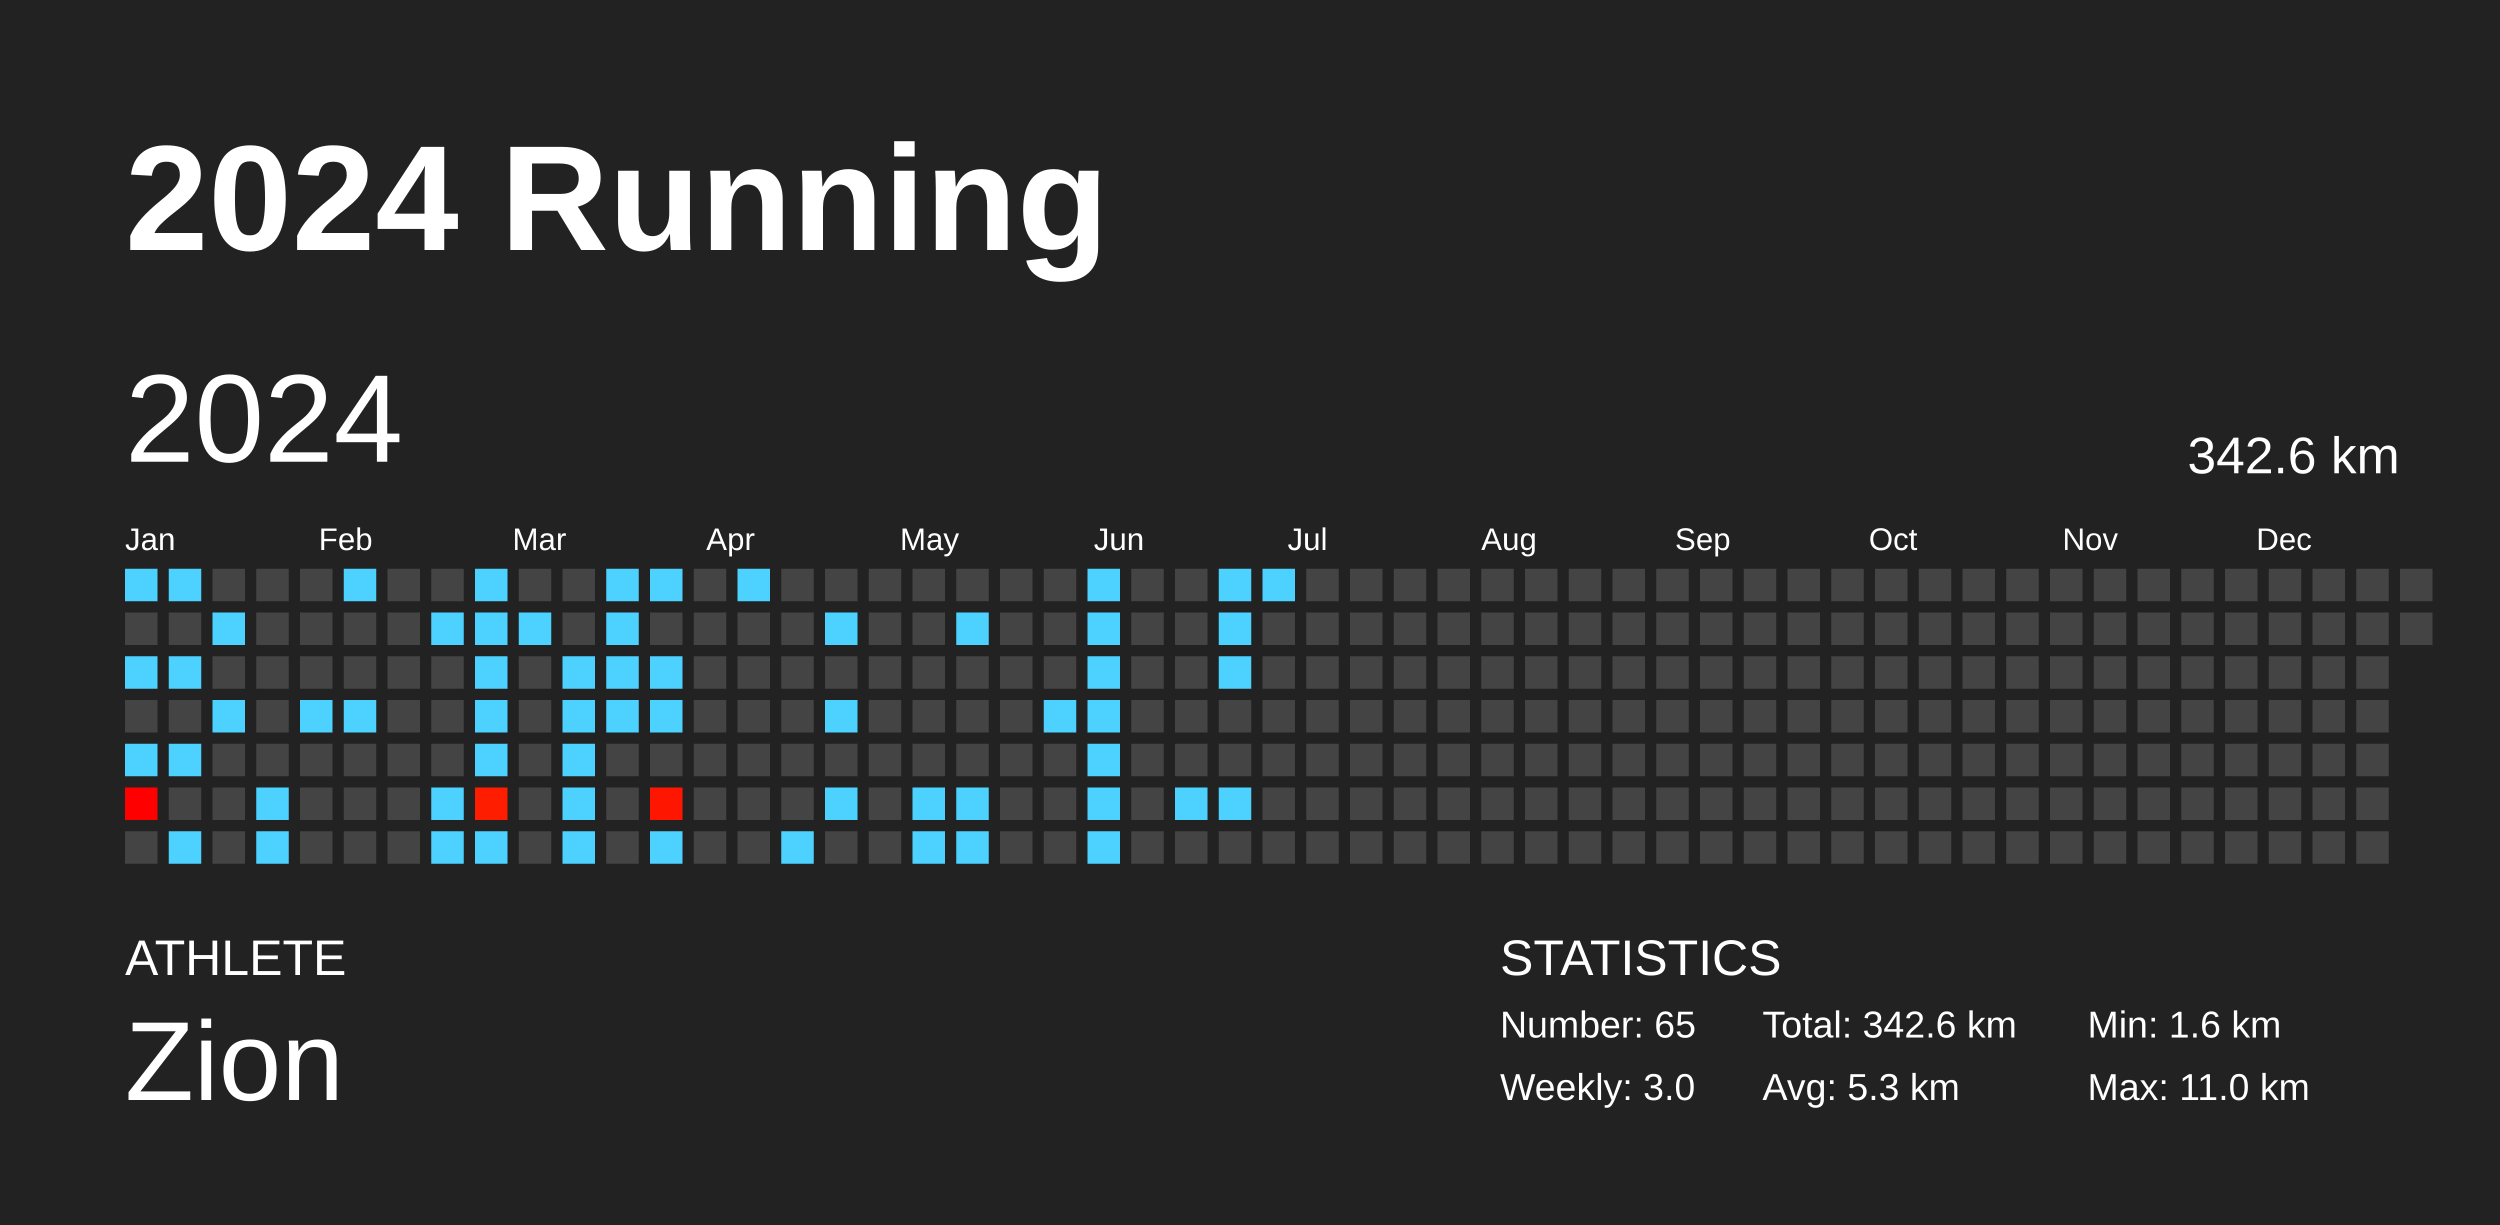
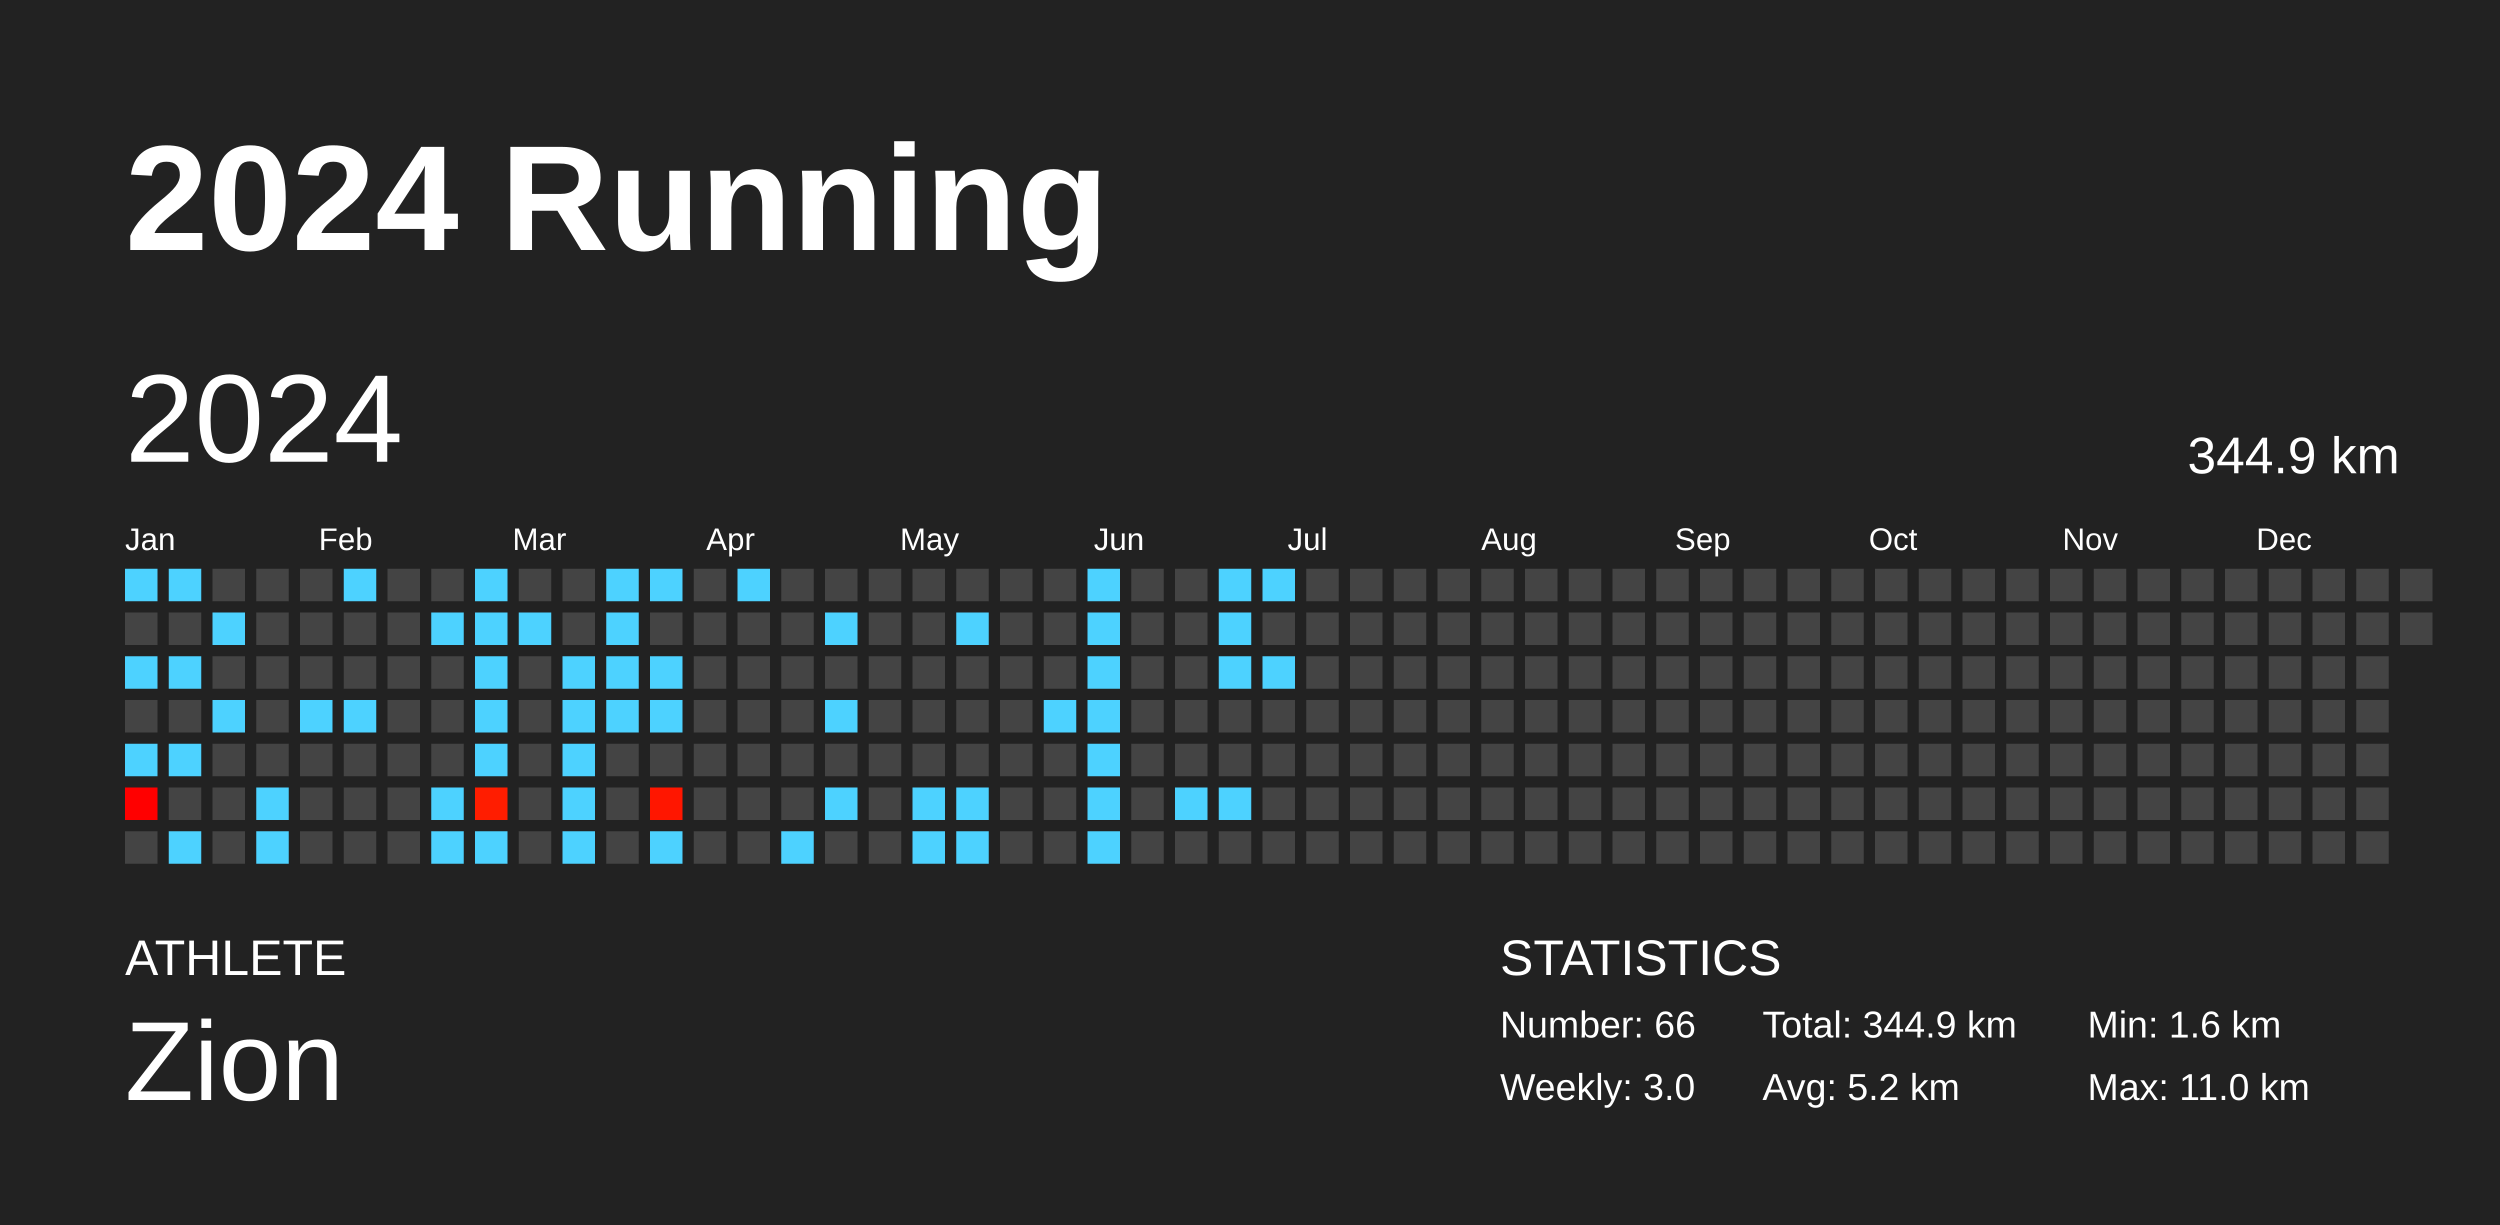
<svg xmlns="http://www.w3.org/2000/svg" baseProfile="full" height="98mm" version="1.1" viewBox="0,0,200,98" width="200mm">
  <defs />
  <rect fill="#222222" height="98" width="200" x="0" y="0" />
  <text fill="#FFFFFF" style="font-size:12px; font-family:Arial; font-weight:bold;" x="10" y="20">2024 Running</text>
  <text fill="#FFFFFF" style="font-size:4px; font-family:Arial" x="10" y="78">ATHLETE</text>
  <text fill="#FFFFFF" style="font-size:9px; font-family:Arial" x="10" y="88">Zion</text>
  <text fill="#FFFFFF" style="font-size:4px; font-family:Arial" x="120" y="78">STATISTICS</text>
-   <text fill="#FFFFFF" style="font-size:3px; font-family:Arial" x="120" y="83">Number: 65</text>
+   <text fill="#FFFFFF" style="font-size:3px; font-family:Arial" x="120" y="83">Number: 66</text>
  <text fill="#FFFFFF" style="font-size:3px; font-family:Arial" x="120" y="88">Weekly: 3.0</text>
-   <text fill="#FFFFFF" style="font-size:3px; font-family:Arial" x="141" y="83">Total: 342.6 km</text>
-   <text fill="#FFFFFF" style="font-size:3px; font-family:Arial" x="141" y="88">Avg: 5.3 km</text>
+   <text fill="#FFFFFF" style="font-size:3px; font-family:Arial" x="141" y="83">Total: 344.9 km</text>
+   <text fill="#FFFFFF" style="font-size:3px; font-family:Arial" x="141" y="88">Avg: 5.2 km</text>
  <text fill="#FFFFFF" style="font-size:3px; font-family:Arial" x="167" y="83">Min: 1.6 km</text>
  <text fill="#FFFFFF" style="font-size:3px; font-family:Arial" x="167" y="88">Max: 11.0 km</text>
  <text dominant-baseline="hanging" fill="#FFFFFF" style="font-size:10.0px; font-family:Arial;" x="10" y="30">2024</text>
-   <text dominant-baseline="hanging" fill="#FFFFFF" style="font-size:4.125px; font-family:Arial;" x="175" y="35">342.6 km</text>
+   <text dominant-baseline="hanging" fill="#FFFFFF" style="font-size:4.125px; font-family:Arial;" x="175" y="35">344.9 km</text>
  <text fill="#FFFFFF" style="font-size:2.5px; font-family:Arial" x="10.0" y="44">Jan</text>
  <text fill="#FFFFFF" style="font-size:2.5px; font-family:Arial" x="25.5" y="44">Feb</text>
  <text fill="#FFFFFF" style="font-size:2.5px; font-family:Arial" x="41.0" y="44">Mar</text>
  <text fill="#FFFFFF" style="font-size:2.5px; font-family:Arial" x="56.5" y="44">Apr</text>
  <text fill="#FFFFFF" style="font-size:2.5px; font-family:Arial" x="72.0" y="44">May</text>
  <text fill="#FFFFFF" style="font-size:2.5px; font-family:Arial" x="87.5" y="44">Jun</text>
  <text fill="#FFFFFF" style="font-size:2.5px; font-family:Arial" x="103.0" y="44">Jul</text>
  <text fill="#FFFFFF" style="font-size:2.5px; font-family:Arial" x="118.5" y="44">Aug</text>
  <text fill="#FFFFFF" style="font-size:2.5px; font-family:Arial" x="134.0" y="44">Sep</text>
  <text fill="#FFFFFF" style="font-size:2.5px; font-family:Arial" x="149.5" y="44">Oct</text>
  <text fill="#FFFFFF" style="font-size:2.5px; font-family:Arial" x="165.0" y="44">Nov</text>
  <text fill="#FFFFFF" style="font-size:2.5px; font-family:Arial" x="180.5" y="44">Dec</text>
  <rect fill="#4dd2ff" height="2.6" width="2.6" x="10.0" y="45.5" />
  <rect fill="#444444" height="2.6" width="2.6" x="10.0" y="49.0" />
  <rect fill="#4dd2ff" height="2.6" width="2.6" x="10.0" y="52.5" />
  <rect fill="#444444" height="2.6" width="2.6" x="10.0" y="56.0" />
  <rect fill="#4dd2ff" height="2.6" width="2.6" x="10.0" y="59.5" />
  <rect fill="#ff0000" height="2.6" width="2.6" x="10.0" y="63.0" />
  <rect fill="#444444" height="2.6" width="2.6" x="10.0" y="66.5" />
  <rect fill="#4dd2ff" height="2.6" width="2.6" x="13.5" y="45.5" />
  <rect fill="#444444" height="2.6" width="2.6" x="13.5" y="49.0" />
  <rect fill="#4dd2ff" height="2.6" width="2.6" x="13.5" y="52.5" />
  <rect fill="#444444" height="2.6" width="2.6" x="13.5" y="56.0" />
  <rect fill="#4dd2ff" height="2.6" width="2.6" x="13.5" y="59.5" />
  <rect fill="#444444" height="2.6" width="2.6" x="13.5" y="63.0" />
  <rect fill="#4dd2ff" height="2.6" width="2.6" x="13.5" y="66.5" />
  <rect fill="#444444" height="2.6" width="2.6" x="17.0" y="45.5" />
  <rect fill="#4dd2ff" height="2.6" width="2.6" x="17.0" y="49.0" />
  <rect fill="#444444" height="2.6" width="2.6" x="17.0" y="52.5" />
  <rect fill="#4dd2ff" height="2.6" width="2.6" x="17.0" y="56.0" />
  <rect fill="#444444" height="2.6" width="2.6" x="17.0" y="59.5" />
  <rect fill="#444444" height="2.6" width="2.6" x="17.0" y="63.0" />
  <rect fill="#444444" height="2.6" width="2.6" x="17.0" y="66.5" />
  <rect fill="#444444" height="2.6" width="2.6" x="20.5" y="45.5" />
  <rect fill="#444444" height="2.6" width="2.6" x="20.5" y="49.0" />
  <rect fill="#444444" height="2.6" width="2.6" x="20.5" y="52.5" />
  <rect fill="#444444" height="2.6" width="2.6" x="20.5" y="56.0" />
  <rect fill="#444444" height="2.6" width="2.6" x="20.5" y="59.5" />
  <rect fill="#4dd2ff" height="2.6" width="2.6" x="20.5" y="63.0" />
  <rect fill="#4dd2ff" height="2.6" width="2.6" x="20.5" y="66.5" />
  <rect fill="#444444" height="2.6" width="2.6" x="24.0" y="45.5" />
  <rect fill="#444444" height="2.6" width="2.6" x="24.0" y="49.0" />
  <rect fill="#444444" height="2.6" width="2.6" x="24.0" y="52.5" />
  <rect fill="#4dd2ff" height="2.6" width="2.6" x="24.0" y="56.0" />
  <rect fill="#444444" height="2.6" width="2.6" x="24.0" y="59.5" />
  <rect fill="#444444" height="2.6" width="2.6" x="24.0" y="63.0" />
  <rect fill="#444444" height="2.6" width="2.6" x="24.0" y="66.5" />
  <rect fill="#4dd2ff" height="2.6" width="2.6" x="27.5" y="45.5" />
  <rect fill="#444444" height="2.6" width="2.6" x="27.5" y="49.0" />
  <rect fill="#444444" height="2.6" width="2.6" x="27.5" y="52.5" />
  <rect fill="#4dd2ff" height="2.6" width="2.6" x="27.5" y="56.0" />
  <rect fill="#444444" height="2.6" width="2.6" x="27.5" y="59.5" />
  <rect fill="#444444" height="2.6" width="2.6" x="27.5" y="63.0" />
  <rect fill="#444444" height="2.6" width="2.6" x="27.5" y="66.5" />
  <rect fill="#444444" height="2.6" width="2.6" x="31.0" y="45.5" />
  <rect fill="#444444" height="2.6" width="2.6" x="31.0" y="49.0" />
  <rect fill="#444444" height="2.6" width="2.6" x="31.0" y="52.5" />
  <rect fill="#444444" height="2.6" width="2.6" x="31.0" y="56.0" />
  <rect fill="#444444" height="2.6" width="2.6" x="31.0" y="59.5" />
  <rect fill="#444444" height="2.6" width="2.6" x="31.0" y="63.0" />
  <rect fill="#444444" height="2.6" width="2.6" x="31.0" y="66.5" />
  <rect fill="#444444" height="2.6" width="2.6" x="34.5" y="45.5" />
  <rect fill="#4dd2ff" height="2.6" width="2.6" x="34.5" y="49.0" />
  <rect fill="#444444" height="2.6" width="2.6" x="34.5" y="52.5" />
  <rect fill="#444444" height="2.6" width="2.6" x="34.5" y="56.0" />
  <rect fill="#444444" height="2.6" width="2.6" x="34.5" y="59.5" />
  <rect fill="#4dd2ff" height="2.6" width="2.6" x="34.5" y="63.0" />
  <rect fill="#4dd2ff" height="2.6" width="2.6" x="34.5" y="66.5" />
  <rect fill="#4dd2ff" height="2.6" width="2.6" x="38.0" y="45.5" />
  <rect fill="#4dd2ff" height="2.6" width="2.6" x="38.0" y="49.0" />
  <rect fill="#4dd2ff" height="2.6" width="2.6" x="38.0" y="52.5" />
  <rect fill="#4dd2ff" height="2.6" width="2.6" x="38.0" y="56.0" />
  <rect fill="#4dd2ff" height="2.6" width="2.6" x="38.0" y="59.5" />
  <rect fill="#ff1d00" height="2.6" width="2.6" x="38.0" y="63.0" />
  <rect fill="#4dd2ff" height="2.6" width="2.6" x="38.0" y="66.5" />
  <rect fill="#444444" height="2.6" width="2.6" x="41.5" y="45.5" />
  <rect fill="#4dd2ff" height="2.6" width="2.6" x="41.5" y="49.0" />
  <rect fill="#444444" height="2.6" width="2.6" x="41.5" y="52.5" />
  <rect fill="#444444" height="2.6" width="2.6" x="41.5" y="56.0" />
  <rect fill="#444444" height="2.6" width="2.6" x="41.5" y="59.5" />
  <rect fill="#444444" height="2.6" width="2.6" x="41.5" y="63.0" />
  <rect fill="#444444" height="2.6" width="2.6" x="41.5" y="66.5" />
  <rect fill="#444444" height="2.6" width="2.6" x="45.0" y="45.5" />
  <rect fill="#444444" height="2.6" width="2.6" x="45.0" y="49.0" />
  <rect fill="#4dd2ff" height="2.6" width="2.6" x="45.0" y="52.5" />
  <rect fill="#4dd2ff" height="2.6" width="2.6" x="45.0" y="56.0" />
  <rect fill="#4dd2ff" height="2.6" width="2.6" x="45.0" y="59.5" />
  <rect fill="#4dd2ff" height="2.6" width="2.6" x="45.0" y="63.0" />
  <rect fill="#4dd2ff" height="2.6" width="2.6" x="45.0" y="66.5" />
  <rect fill="#4dd2ff" height="2.6" width="2.6" x="48.5" y="45.5" />
  <rect fill="#4dd2ff" height="2.6" width="2.6" x="48.5" y="49.0" />
  <rect fill="#4dd2ff" height="2.6" width="2.6" x="48.5" y="52.5" />
  <rect fill="#4dd2ff" height="2.6" width="2.6" x="48.5" y="56.0" />
  <rect fill="#444444" height="2.6" width="2.6" x="48.5" y="59.5" />
  <rect fill="#444444" height="2.6" width="2.6" x="48.5" y="63.0" />
  <rect fill="#444444" height="2.6" width="2.6" x="48.5" y="66.5" />
  <rect fill="#4dd2ff" height="2.6" width="2.6" x="52.0" y="45.5" />
  <rect fill="#444444" height="2.6" width="2.6" x="52.0" y="49.0" />
  <rect fill="#4dd2ff" height="2.6" width="2.6" x="52.0" y="52.5" />
  <rect fill="#4dd2ff" height="2.6" width="2.6" x="52.0" y="56.0" />
  <rect fill="#444444" height="2.6" width="2.6" x="52.0" y="59.5" />
  <rect fill="#ff1600" height="2.6" width="2.6" x="52.0" y="63.0" />
  <rect fill="#4dd2ff" height="2.6" width="2.6" x="52.0" y="66.5" />
  <rect fill="#444444" height="2.6" width="2.6" x="55.5" y="45.5" />
  <rect fill="#444444" height="2.6" width="2.6" x="55.5" y="49.0" />
  <rect fill="#444444" height="2.6" width="2.6" x="55.5" y="52.5" />
  <rect fill="#444444" height="2.6" width="2.6" x="55.5" y="56.0" />
  <rect fill="#444444" height="2.6" width="2.6" x="55.5" y="59.5" />
  <rect fill="#444444" height="2.6" width="2.6" x="55.5" y="63.0" />
  <rect fill="#444444" height="2.6" width="2.6" x="55.5" y="66.5" />
  <rect fill="#4dd2ff" height="2.6" width="2.6" x="59.0" y="45.5" />
  <rect fill="#444444" height="2.6" width="2.6" x="59.0" y="49.0" />
  <rect fill="#444444" height="2.6" width="2.6" x="59.0" y="52.5" />
  <rect fill="#444444" height="2.6" width="2.6" x="59.0" y="56.0" />
  <rect fill="#444444" height="2.6" width="2.6" x="59.0" y="59.5" />
  <rect fill="#444444" height="2.6" width="2.6" x="59.0" y="63.0" />
  <rect fill="#444444" height="2.6" width="2.6" x="59.0" y="66.5" />
  <rect fill="#444444" height="2.6" width="2.6" x="62.5" y="45.5" />
  <rect fill="#444444" height="2.6" width="2.6" x="62.5" y="49.0" />
  <rect fill="#444444" height="2.6" width="2.6" x="62.5" y="52.5" />
  <rect fill="#444444" height="2.6" width="2.6" x="62.5" y="56.0" />
  <rect fill="#444444" height="2.6" width="2.6" x="62.5" y="59.5" />
  <rect fill="#444444" height="2.6" width="2.6" x="62.5" y="63.0" />
  <rect fill="#4dd2ff" height="2.6" width="2.6" x="62.5" y="66.5" />
  <rect fill="#444444" height="2.6" width="2.6" x="66.0" y="45.5" />
  <rect fill="#4dd2ff" height="2.6" width="2.6" x="66.0" y="49.0" />
  <rect fill="#444444" height="2.6" width="2.6" x="66.0" y="52.5" />
  <rect fill="#4dd2ff" height="2.6" width="2.6" x="66.0" y="56.0" />
  <rect fill="#444444" height="2.6" width="2.6" x="66.0" y="59.5" />
  <rect fill="#4dd2ff" height="2.6" width="2.6" x="66.0" y="63.0" />
  <rect fill="#444444" height="2.6" width="2.6" x="66.0" y="66.5" />
  <rect fill="#444444" height="2.6" width="2.6" x="69.5" y="45.5" />
  <rect fill="#444444" height="2.6" width="2.6" x="69.5" y="49.0" />
  <rect fill="#444444" height="2.6" width="2.6" x="69.5" y="52.5" />
  <rect fill="#444444" height="2.6" width="2.6" x="69.5" y="56.0" />
  <rect fill="#444444" height="2.6" width="2.6" x="69.5" y="59.5" />
  <rect fill="#444444" height="2.6" width="2.6" x="69.5" y="63.0" />
  <rect fill="#444444" height="2.6" width="2.6" x="69.5" y="66.5" />
  <rect fill="#444444" height="2.6" width="2.6" x="73.0" y="45.5" />
  <rect fill="#444444" height="2.6" width="2.6" x="73.0" y="49.0" />
  <rect fill="#444444" height="2.6" width="2.6" x="73.0" y="52.5" />
  <rect fill="#444444" height="2.6" width="2.6" x="73.0" y="56.0" />
  <rect fill="#444444" height="2.6" width="2.6" x="73.0" y="59.5" />
  <rect fill="#4dd2ff" height="2.6" width="2.6" x="73.0" y="63.0" />
  <rect fill="#4dd2ff" height="2.6" width="2.6" x="73.0" y="66.5" />
  <rect fill="#444444" height="2.6" width="2.6" x="76.5" y="45.5" />
  <rect fill="#4dd2ff" height="2.6" width="2.6" x="76.5" y="49.0" />
  <rect fill="#444444" height="2.6" width="2.6" x="76.5" y="52.5" />
  <rect fill="#444444" height="2.6" width="2.6" x="76.5" y="56.0" />
  <rect fill="#444444" height="2.6" width="2.6" x="76.5" y="59.5" />
  <rect fill="#4dd2ff" height="2.6" width="2.6" x="76.5" y="63.0" />
  <rect fill="#4dd2ff" height="2.6" width="2.6" x="76.5" y="66.5" />
  <rect fill="#444444" height="2.6" width="2.6" x="80.0" y="45.5" />
  <rect fill="#444444" height="2.6" width="2.6" x="80.0" y="49.0" />
  <rect fill="#444444" height="2.6" width="2.6" x="80.0" y="52.5" />
  <rect fill="#444444" height="2.6" width="2.6" x="80.0" y="56.0" />
  <rect fill="#444444" height="2.6" width="2.6" x="80.0" y="59.5" />
  <rect fill="#444444" height="2.6" width="2.6" x="80.0" y="63.0" />
  <rect fill="#444444" height="2.6" width="2.6" x="80.0" y="66.5" />
  <rect fill="#444444" height="2.6" width="2.6" x="83.5" y="45.5" />
  <rect fill="#444444" height="2.6" width="2.6" x="83.5" y="49.0" />
  <rect fill="#444444" height="2.6" width="2.6" x="83.5" y="52.5" />
  <rect fill="#4dd2ff" height="2.6" width="2.6" x="83.5" y="56.0" />
  <rect fill="#444444" height="2.6" width="2.6" x="83.5" y="59.5" />
  <rect fill="#444444" height="2.6" width="2.6" x="83.5" y="63.0" />
  <rect fill="#444444" height="2.6" width="2.6" x="83.5" y="66.5" />
  <rect fill="#4dd2ff" height="2.6" width="2.6" x="87.0" y="45.5" />
  <rect fill="#4dd2ff" height="2.6" width="2.6" x="87.0" y="49.0" />
  <rect fill="#4dd2ff" height="2.6" width="2.6" x="87.0" y="52.5" />
  <rect fill="#4dd2ff" height="2.6" width="2.6" x="87.0" y="56.0" />
  <rect fill="#4dd2ff" height="2.6" width="2.6" x="87.0" y="59.5" />
  <rect fill="#4dd2ff" height="2.6" width="2.6" x="87.0" y="63.0" />
  <rect fill="#4dd2ff" height="2.6" width="2.6" x="87.0" y="66.5" />
  <rect fill="#444444" height="2.6" width="2.6" x="90.5" y="45.5" />
  <rect fill="#444444" height="2.6" width="2.6" x="90.5" y="49.0" />
  <rect fill="#444444" height="2.6" width="2.6" x="90.5" y="52.5" />
  <rect fill="#444444" height="2.6" width="2.6" x="90.5" y="56.0" />
  <rect fill="#444444" height="2.6" width="2.6" x="90.5" y="59.5" />
  <rect fill="#444444" height="2.6" width="2.6" x="90.5" y="63.0" />
  <rect fill="#444444" height="2.6" width="2.6" x="90.5" y="66.5" />
  <rect fill="#444444" height="2.6" width="2.6" x="94.0" y="45.5" />
  <rect fill="#444444" height="2.6" width="2.6" x="94.0" y="49.0" />
  <rect fill="#444444" height="2.6" width="2.6" x="94.0" y="52.5" />
  <rect fill="#444444" height="2.6" width="2.6" x="94.0" y="56.0" />
  <rect fill="#444444" height="2.6" width="2.6" x="94.0" y="59.5" />
  <rect fill="#4dd2ff" height="2.6" width="2.6" x="94.0" y="63.0" />
  <rect fill="#444444" height="2.6" width="2.6" x="94.0" y="66.5" />
  <rect fill="#4dd2ff" height="2.6" width="2.6" x="97.5" y="45.5" />
  <rect fill="#4dd2ff" height="2.6" width="2.6" x="97.5" y="49.0" />
  <rect fill="#4dd2ff" height="2.6" width="2.6" x="97.5" y="52.5" />
  <rect fill="#444444" height="2.6" width="2.6" x="97.5" y="56.0" />
  <rect fill="#444444" height="2.6" width="2.6" x="97.5" y="59.5" />
  <rect fill="#4dd2ff" height="2.6" width="2.6" x="97.5" y="63.0" />
  <rect fill="#444444" height="2.6" width="2.6" x="97.5" y="66.5" />
  <rect fill="#4dd2ff" height="2.6" width="2.6" x="101.0" y="45.5" />
  <rect fill="#444444" height="2.6" width="2.6" x="101.0" y="49.0" />
-   <rect fill="#444444" height="2.6" width="2.6" x="101.0" y="52.5" />
+   <rect fill="#4dd2ff" height="2.6" width="2.6" x="101.0" y="52.5" />
  <rect fill="#444444" height="2.6" width="2.6" x="101.0" y="56.0" />
  <rect fill="#444444" height="2.6" width="2.6" x="101.0" y="59.5" />
  <rect fill="#444444" height="2.6" width="2.6" x="101.0" y="63.0" />
  <rect fill="#444444" height="2.6" width="2.6" x="101.0" y="66.5" />
  <rect fill="#444444" height="2.6" width="2.6" x="104.5" y="45.5" />
  <rect fill="#444444" height="2.6" width="2.6" x="104.5" y="49.0" />
  <rect fill="#444444" height="2.6" width="2.6" x="104.5" y="52.5" />
  <rect fill="#444444" height="2.6" width="2.6" x="104.5" y="56.0" />
  <rect fill="#444444" height="2.6" width="2.6" x="104.5" y="59.5" />
  <rect fill="#444444" height="2.6" width="2.6" x="104.5" y="63.0" />
  <rect fill="#444444" height="2.6" width="2.6" x="104.5" y="66.5" />
  <rect fill="#444444" height="2.6" width="2.6" x="108.0" y="45.5" />
  <rect fill="#444444" height="2.6" width="2.6" x="108.0" y="49.0" />
  <rect fill="#444444" height="2.6" width="2.6" x="108.0" y="52.5" />
  <rect fill="#444444" height="2.6" width="2.6" x="108.0" y="56.0" />
  <rect fill="#444444" height="2.6" width="2.6" x="108.0" y="59.5" />
  <rect fill="#444444" height="2.6" width="2.6" x="108.0" y="63.0" />
  <rect fill="#444444" height="2.6" width="2.6" x="108.0" y="66.5" />
  <rect fill="#444444" height="2.6" width="2.6" x="111.5" y="45.5" />
  <rect fill="#444444" height="2.6" width="2.6" x="111.5" y="49.0" />
  <rect fill="#444444" height="2.6" width="2.6" x="111.5" y="52.5" />
  <rect fill="#444444" height="2.6" width="2.6" x="111.5" y="56.0" />
  <rect fill="#444444" height="2.6" width="2.6" x="111.5" y="59.5" />
  <rect fill="#444444" height="2.6" width="2.6" x="111.5" y="63.0" />
  <rect fill="#444444" height="2.6" width="2.6" x="111.5" y="66.5" />
  <rect fill="#444444" height="2.6" width="2.6" x="115.0" y="45.5" />
  <rect fill="#444444" height="2.6" width="2.6" x="115.0" y="49.0" />
  <rect fill="#444444" height="2.6" width="2.6" x="115.0" y="52.5" />
  <rect fill="#444444" height="2.6" width="2.6" x="115.0" y="56.0" />
  <rect fill="#444444" height="2.6" width="2.6" x="115.0" y="59.5" />
  <rect fill="#444444" height="2.6" width="2.6" x="115.0" y="63.0" />
  <rect fill="#444444" height="2.6" width="2.6" x="115.0" y="66.5" />
  <rect fill="#444444" height="2.6" width="2.6" x="118.5" y="45.5" />
  <rect fill="#444444" height="2.6" width="2.6" x="118.5" y="49.0" />
  <rect fill="#444444" height="2.6" width="2.6" x="118.5" y="52.5" />
  <rect fill="#444444" height="2.6" width="2.6" x="118.5" y="56.0" />
  <rect fill="#444444" height="2.6" width="2.6" x="118.5" y="59.5" />
  <rect fill="#444444" height="2.6" width="2.6" x="118.5" y="63.0" />
  <rect fill="#444444" height="2.6" width="2.6" x="118.5" y="66.5" />
  <rect fill="#444444" height="2.6" width="2.6" x="122.0" y="45.5" />
  <rect fill="#444444" height="2.6" width="2.6" x="122.0" y="49.0" />
  <rect fill="#444444" height="2.6" width="2.6" x="122.0" y="52.5" />
  <rect fill="#444444" height="2.6" width="2.6" x="122.0" y="56.0" />
  <rect fill="#444444" height="2.6" width="2.6" x="122.0" y="59.5" />
  <rect fill="#444444" height="2.6" width="2.6" x="122.0" y="63.0" />
  <rect fill="#444444" height="2.6" width="2.6" x="122.0" y="66.5" />
  <rect fill="#444444" height="2.6" width="2.6" x="125.5" y="45.5" />
  <rect fill="#444444" height="2.6" width="2.6" x="125.5" y="49.0" />
  <rect fill="#444444" height="2.6" width="2.6" x="125.5" y="52.5" />
  <rect fill="#444444" height="2.6" width="2.6" x="125.5" y="56.0" />
  <rect fill="#444444" height="2.6" width="2.6" x="125.5" y="59.5" />
  <rect fill="#444444" height="2.6" width="2.6" x="125.5" y="63.0" />
  <rect fill="#444444" height="2.6" width="2.6" x="125.5" y="66.5" />
  <rect fill="#444444" height="2.6" width="2.6" x="129.0" y="45.5" />
  <rect fill="#444444" height="2.6" width="2.6" x="129.0" y="49.0" />
  <rect fill="#444444" height="2.6" width="2.6" x="129.0" y="52.5" />
  <rect fill="#444444" height="2.6" width="2.6" x="129.0" y="56.0" />
  <rect fill="#444444" height="2.6" width="2.6" x="129.0" y="59.5" />
  <rect fill="#444444" height="2.6" width="2.6" x="129.0" y="63.0" />
  <rect fill="#444444" height="2.6" width="2.6" x="129.0" y="66.5" />
  <rect fill="#444444" height="2.6" width="2.6" x="132.5" y="45.5" />
  <rect fill="#444444" height="2.6" width="2.6" x="132.5" y="49.0" />
  <rect fill="#444444" height="2.6" width="2.6" x="132.5" y="52.5" />
  <rect fill="#444444" height="2.6" width="2.6" x="132.5" y="56.0" />
  <rect fill="#444444" height="2.6" width="2.6" x="132.5" y="59.5" />
  <rect fill="#444444" height="2.6" width="2.6" x="132.5" y="63.0" />
  <rect fill="#444444" height="2.6" width="2.6" x="132.5" y="66.5" />
  <rect fill="#444444" height="2.6" width="2.6" x="136.0" y="45.5" />
  <rect fill="#444444" height="2.6" width="2.6" x="136.0" y="49.0" />
  <rect fill="#444444" height="2.6" width="2.6" x="136.0" y="52.5" />
  <rect fill="#444444" height="2.6" width="2.6" x="136.0" y="56.0" />
  <rect fill="#444444" height="2.6" width="2.6" x="136.0" y="59.5" />
  <rect fill="#444444" height="2.6" width="2.6" x="136.0" y="63.0" />
  <rect fill="#444444" height="2.6" width="2.6" x="136.0" y="66.5" />
  <rect fill="#444444" height="2.6" width="2.6" x="139.5" y="45.5" />
  <rect fill="#444444" height="2.6" width="2.6" x="139.5" y="49.0" />
  <rect fill="#444444" height="2.6" width="2.6" x="139.5" y="52.5" />
  <rect fill="#444444" height="2.6" width="2.6" x="139.5" y="56.0" />
  <rect fill="#444444" height="2.6" width="2.6" x="139.5" y="59.5" />
  <rect fill="#444444" height="2.6" width="2.6" x="139.5" y="63.0" />
  <rect fill="#444444" height="2.6" width="2.6" x="139.5" y="66.5" />
  <rect fill="#444444" height="2.6" width="2.6" x="143.0" y="45.5" />
  <rect fill="#444444" height="2.6" width="2.6" x="143.0" y="49.0" />
  <rect fill="#444444" height="2.6" width="2.6" x="143.0" y="52.5" />
  <rect fill="#444444" height="2.6" width="2.6" x="143.0" y="56.0" />
  <rect fill="#444444" height="2.6" width="2.6" x="143.0" y="59.5" />
  <rect fill="#444444" height="2.6" width="2.6" x="143.0" y="63.0" />
  <rect fill="#444444" height="2.6" width="2.6" x="143.0" y="66.5" />
  <rect fill="#444444" height="2.6" width="2.6" x="146.5" y="45.5" />
  <rect fill="#444444" height="2.6" width="2.6" x="146.5" y="49.0" />
  <rect fill="#444444" height="2.6" width="2.6" x="146.5" y="52.5" />
  <rect fill="#444444" height="2.6" width="2.6" x="146.5" y="56.0" />
  <rect fill="#444444" height="2.6" width="2.6" x="146.5" y="59.5" />
  <rect fill="#444444" height="2.6" width="2.6" x="146.5" y="63.0" />
  <rect fill="#444444" height="2.6" width="2.6" x="146.5" y="66.5" />
  <rect fill="#444444" height="2.6" width="2.6" x="150.0" y="45.5" />
  <rect fill="#444444" height="2.6" width="2.6" x="150.0" y="49.0" />
  <rect fill="#444444" height="2.6" width="2.6" x="150.0" y="52.5" />
  <rect fill="#444444" height="2.6" width="2.6" x="150.0" y="56.0" />
  <rect fill="#444444" height="2.6" width="2.6" x="150.0" y="59.5" />
  <rect fill="#444444" height="2.6" width="2.6" x="150.0" y="63.0" />
  <rect fill="#444444" height="2.6" width="2.6" x="150.0" y="66.5" />
  <rect fill="#444444" height="2.6" width="2.6" x="153.5" y="45.5" />
  <rect fill="#444444" height="2.6" width="2.6" x="153.5" y="49.0" />
  <rect fill="#444444" height="2.6" width="2.6" x="153.5" y="52.5" />
  <rect fill="#444444" height="2.6" width="2.6" x="153.5" y="56.0" />
  <rect fill="#444444" height="2.6" width="2.6" x="153.5" y="59.5" />
  <rect fill="#444444" height="2.6" width="2.6" x="153.5" y="63.0" />
  <rect fill="#444444" height="2.6" width="2.6" x="153.5" y="66.5" />
  <rect fill="#444444" height="2.6" width="2.6" x="157.0" y="45.5" />
  <rect fill="#444444" height="2.6" width="2.6" x="157.0" y="49.0" />
  <rect fill="#444444" height="2.6" width="2.6" x="157.0" y="52.5" />
  <rect fill="#444444" height="2.6" width="2.6" x="157.0" y="56.0" />
  <rect fill="#444444" height="2.6" width="2.6" x="157.0" y="59.5" />
  <rect fill="#444444" height="2.6" width="2.6" x="157.0" y="63.0" />
  <rect fill="#444444" height="2.6" width="2.6" x="157.0" y="66.5" />
  <rect fill="#444444" height="2.6" width="2.6" x="160.5" y="45.5" />
  <rect fill="#444444" height="2.6" width="2.6" x="160.5" y="49.0" />
  <rect fill="#444444" height="2.6" width="2.6" x="160.5" y="52.5" />
  <rect fill="#444444" height="2.6" width="2.6" x="160.5" y="56.0" />
  <rect fill="#444444" height="2.6" width="2.6" x="160.5" y="59.5" />
  <rect fill="#444444" height="2.6" width="2.6" x="160.5" y="63.0" />
  <rect fill="#444444" height="2.6" width="2.6" x="160.5" y="66.5" />
  <rect fill="#444444" height="2.6" width="2.6" x="164.0" y="45.5" />
  <rect fill="#444444" height="2.6" width="2.6" x="164.0" y="49.0" />
  <rect fill="#444444" height="2.6" width="2.6" x="164.0" y="52.5" />
  <rect fill="#444444" height="2.6" width="2.6" x="164.0" y="56.0" />
  <rect fill="#444444" height="2.6" width="2.6" x="164.0" y="59.5" />
  <rect fill="#444444" height="2.6" width="2.6" x="164.0" y="63.0" />
  <rect fill="#444444" height="2.6" width="2.6" x="164.0" y="66.5" />
  <rect fill="#444444" height="2.6" width="2.6" x="167.5" y="45.5" />
  <rect fill="#444444" height="2.6" width="2.6" x="167.5" y="49.0" />
  <rect fill="#444444" height="2.6" width="2.6" x="167.5" y="52.5" />
  <rect fill="#444444" height="2.6" width="2.6" x="167.5" y="56.0" />
  <rect fill="#444444" height="2.6" width="2.6" x="167.5" y="59.5" />
  <rect fill="#444444" height="2.6" width="2.6" x="167.5" y="63.0" />
  <rect fill="#444444" height="2.6" width="2.6" x="167.5" y="66.5" />
  <rect fill="#444444" height="2.6" width="2.6" x="171.0" y="45.5" />
  <rect fill="#444444" height="2.6" width="2.6" x="171.0" y="49.0" />
  <rect fill="#444444" height="2.6" width="2.6" x="171.0" y="52.5" />
  <rect fill="#444444" height="2.6" width="2.6" x="171.0" y="56.0" />
  <rect fill="#444444" height="2.6" width="2.6" x="171.0" y="59.5" />
  <rect fill="#444444" height="2.6" width="2.6" x="171.0" y="63.0" />
  <rect fill="#444444" height="2.6" width="2.6" x="171.0" y="66.5" />
  <rect fill="#444444" height="2.6" width="2.6" x="174.5" y="45.5" />
  <rect fill="#444444" height="2.6" width="2.6" x="174.5" y="49.0" />
  <rect fill="#444444" height="2.6" width="2.6" x="174.5" y="52.5" />
  <rect fill="#444444" height="2.6" width="2.6" x="174.5" y="56.0" />
  <rect fill="#444444" height="2.6" width="2.6" x="174.5" y="59.5" />
  <rect fill="#444444" height="2.6" width="2.6" x="174.5" y="63.0" />
  <rect fill="#444444" height="2.6" width="2.6" x="174.5" y="66.5" />
  <rect fill="#444444" height="2.6" width="2.6" x="178.0" y="45.5" />
  <rect fill="#444444" height="2.6" width="2.6" x="178.0" y="49.0" />
  <rect fill="#444444" height="2.6" width="2.6" x="178.0" y="52.5" />
  <rect fill="#444444" height="2.6" width="2.6" x="178.0" y="56.0" />
  <rect fill="#444444" height="2.6" width="2.6" x="178.0" y="59.5" />
  <rect fill="#444444" height="2.6" width="2.6" x="178.0" y="63.0" />
  <rect fill="#444444" height="2.6" width="2.6" x="178.0" y="66.5" />
  <rect fill="#444444" height="2.6" width="2.6" x="181.5" y="45.5" />
  <rect fill="#444444" height="2.6" width="2.6" x="181.5" y="49.0" />
  <rect fill="#444444" height="2.6" width="2.6" x="181.5" y="52.5" />
  <rect fill="#444444" height="2.6" width="2.6" x="181.5" y="56.0" />
  <rect fill="#444444" height="2.6" width="2.6" x="181.5" y="59.5" />
  <rect fill="#444444" height="2.6" width="2.6" x="181.5" y="63.0" />
  <rect fill="#444444" height="2.6" width="2.6" x="181.5" y="66.5" />
  <rect fill="#444444" height="2.6" width="2.6" x="185.0" y="45.5" />
  <rect fill="#444444" height="2.6" width="2.6" x="185.0" y="49.0" />
  <rect fill="#444444" height="2.6" width="2.6" x="185.0" y="52.5" />
  <rect fill="#444444" height="2.6" width="2.6" x="185.0" y="56.0" />
  <rect fill="#444444" height="2.6" width="2.6" x="185.0" y="59.5" />
  <rect fill="#444444" height="2.6" width="2.6" x="185.0" y="63.0" />
  <rect fill="#444444" height="2.6" width="2.6" x="185.0" y="66.5" />
  <rect fill="#444444" height="2.6" width="2.6" x="188.5" y="45.5" />
  <rect fill="#444444" height="2.6" width="2.6" x="188.5" y="49.0" />
  <rect fill="#444444" height="2.6" width="2.6" x="188.5" y="52.5" />
  <rect fill="#444444" height="2.6" width="2.6" x="188.5" y="56.0" />
  <rect fill="#444444" height="2.6" width="2.6" x="188.5" y="59.5" />
  <rect fill="#444444" height="2.6" width="2.6" x="188.5" y="63.0" />
  <rect fill="#444444" height="2.6" width="2.6" x="188.5" y="66.5" />
  <rect fill="#444444" height="2.6" width="2.6" x="192.0" y="45.5" />
  <rect fill="#444444" height="2.6" width="2.6" x="192.0" y="49.0" />
</svg>
